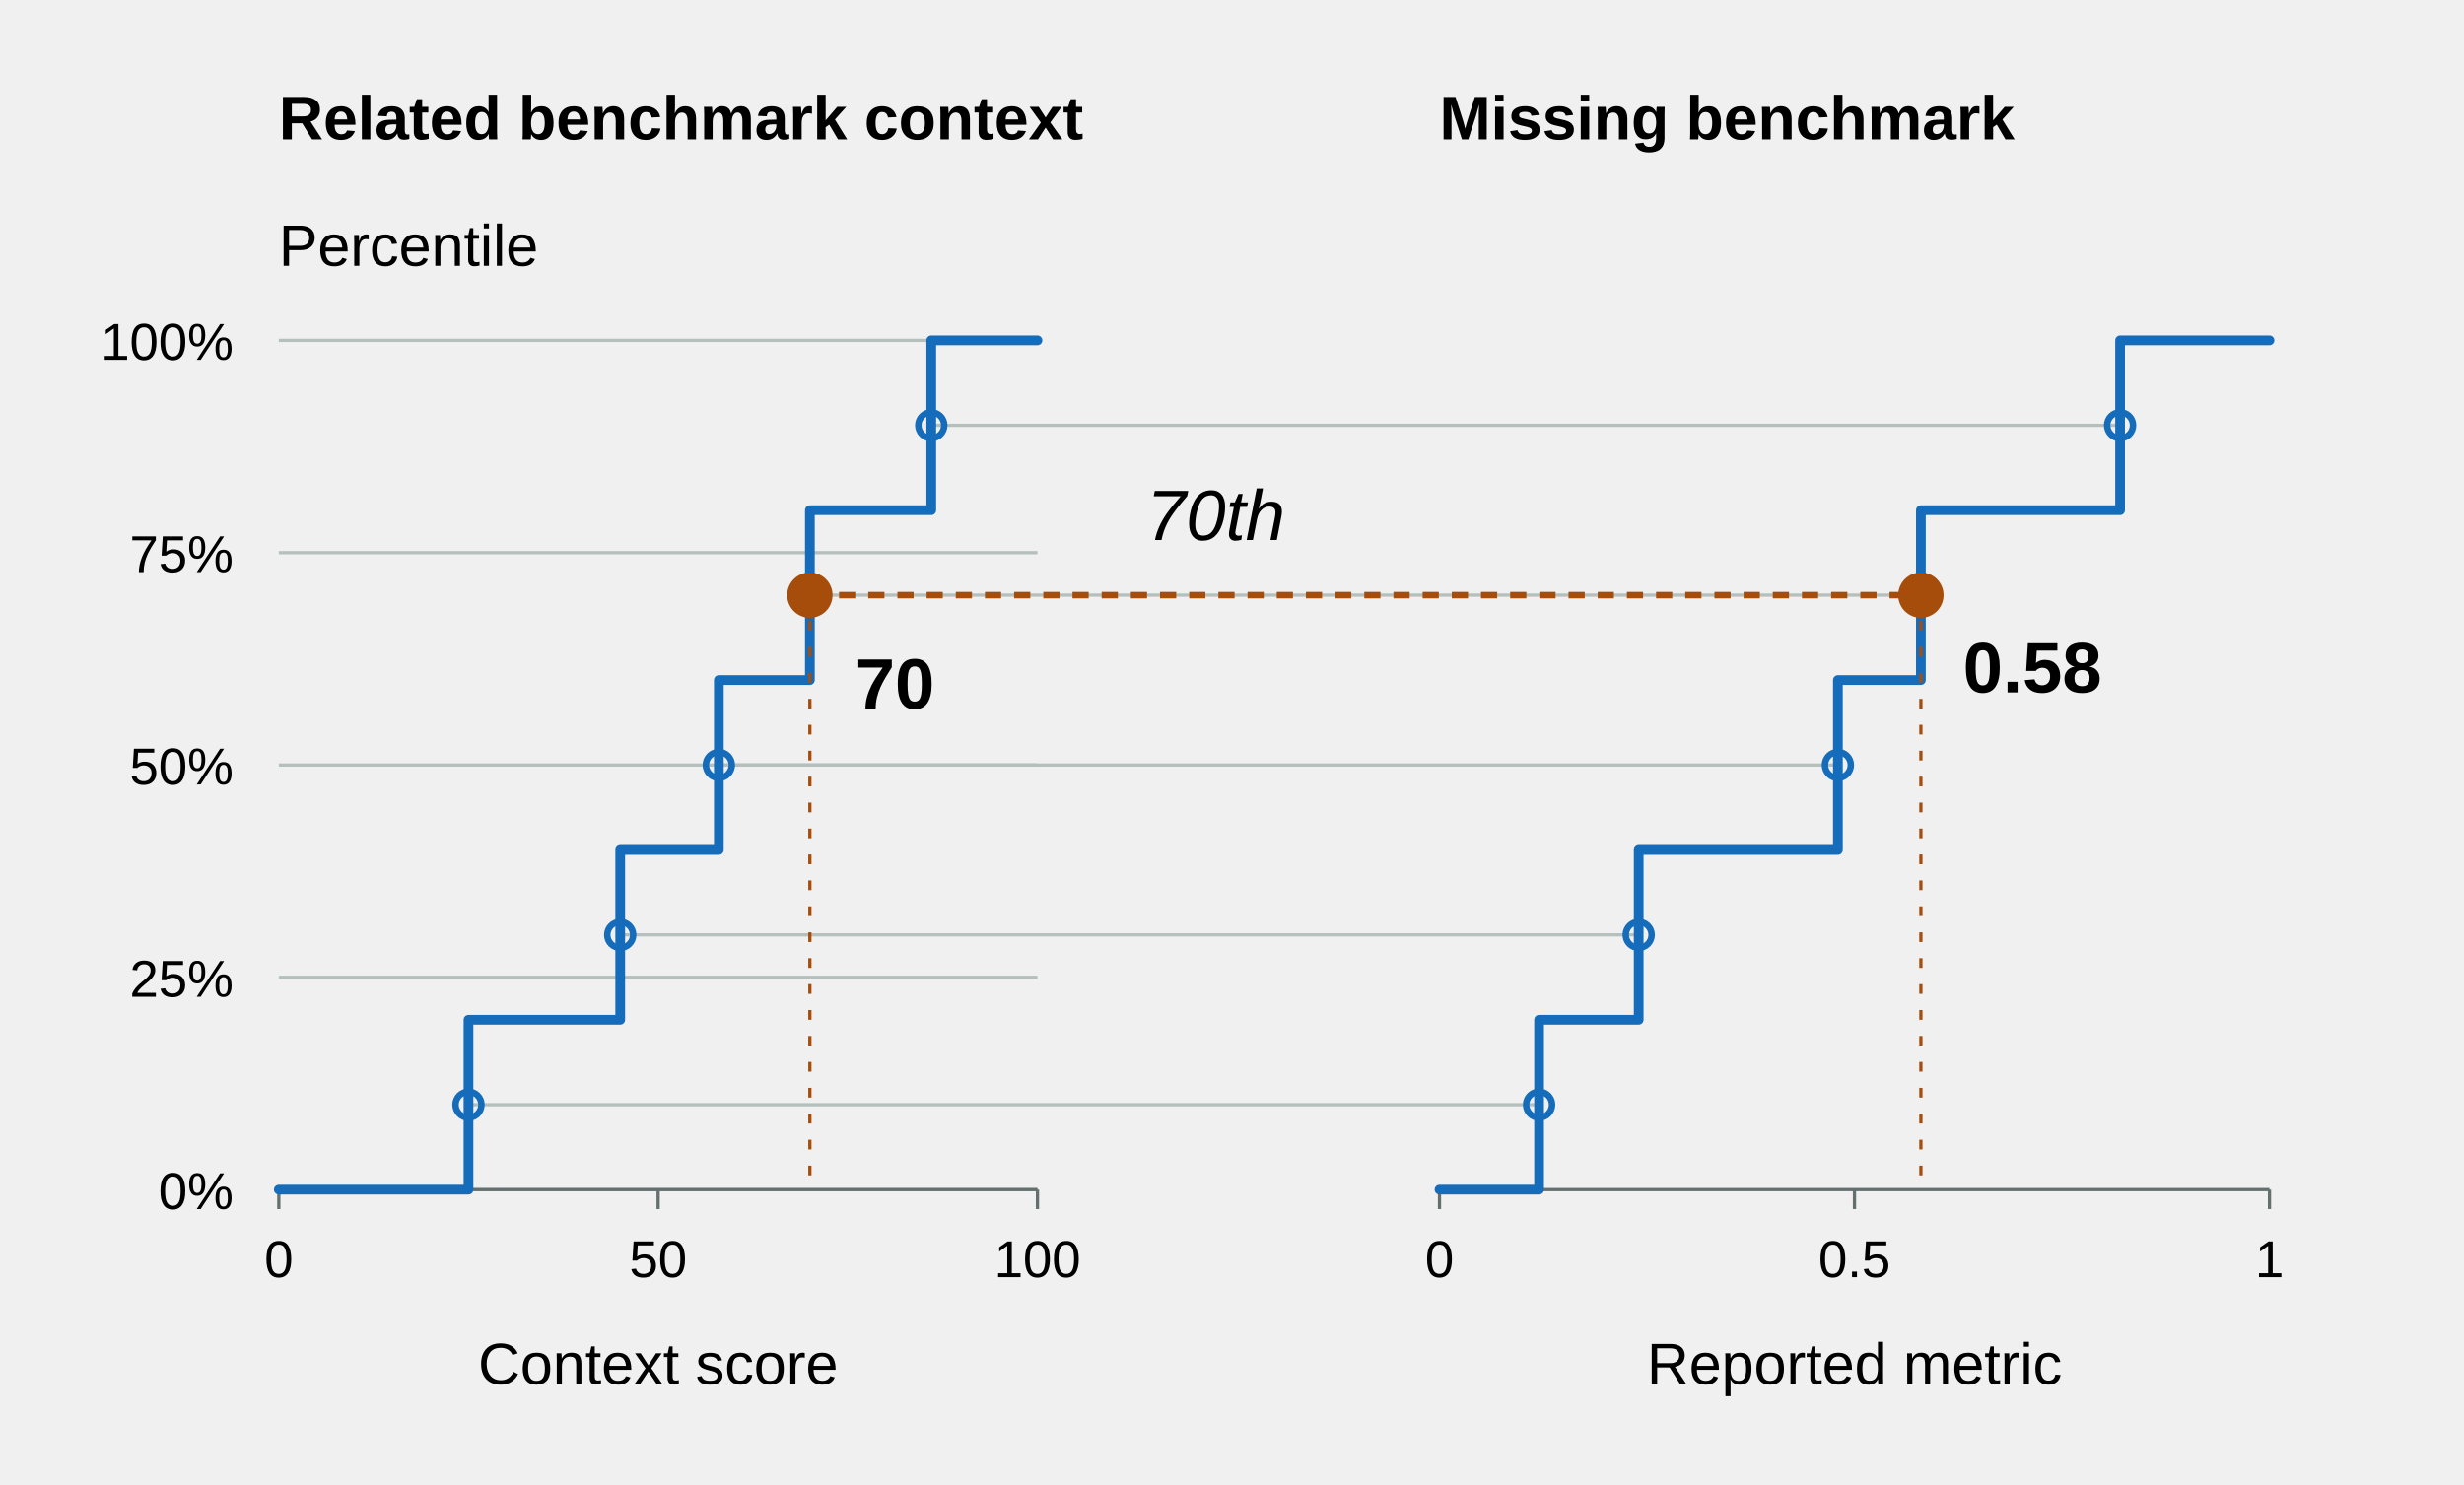
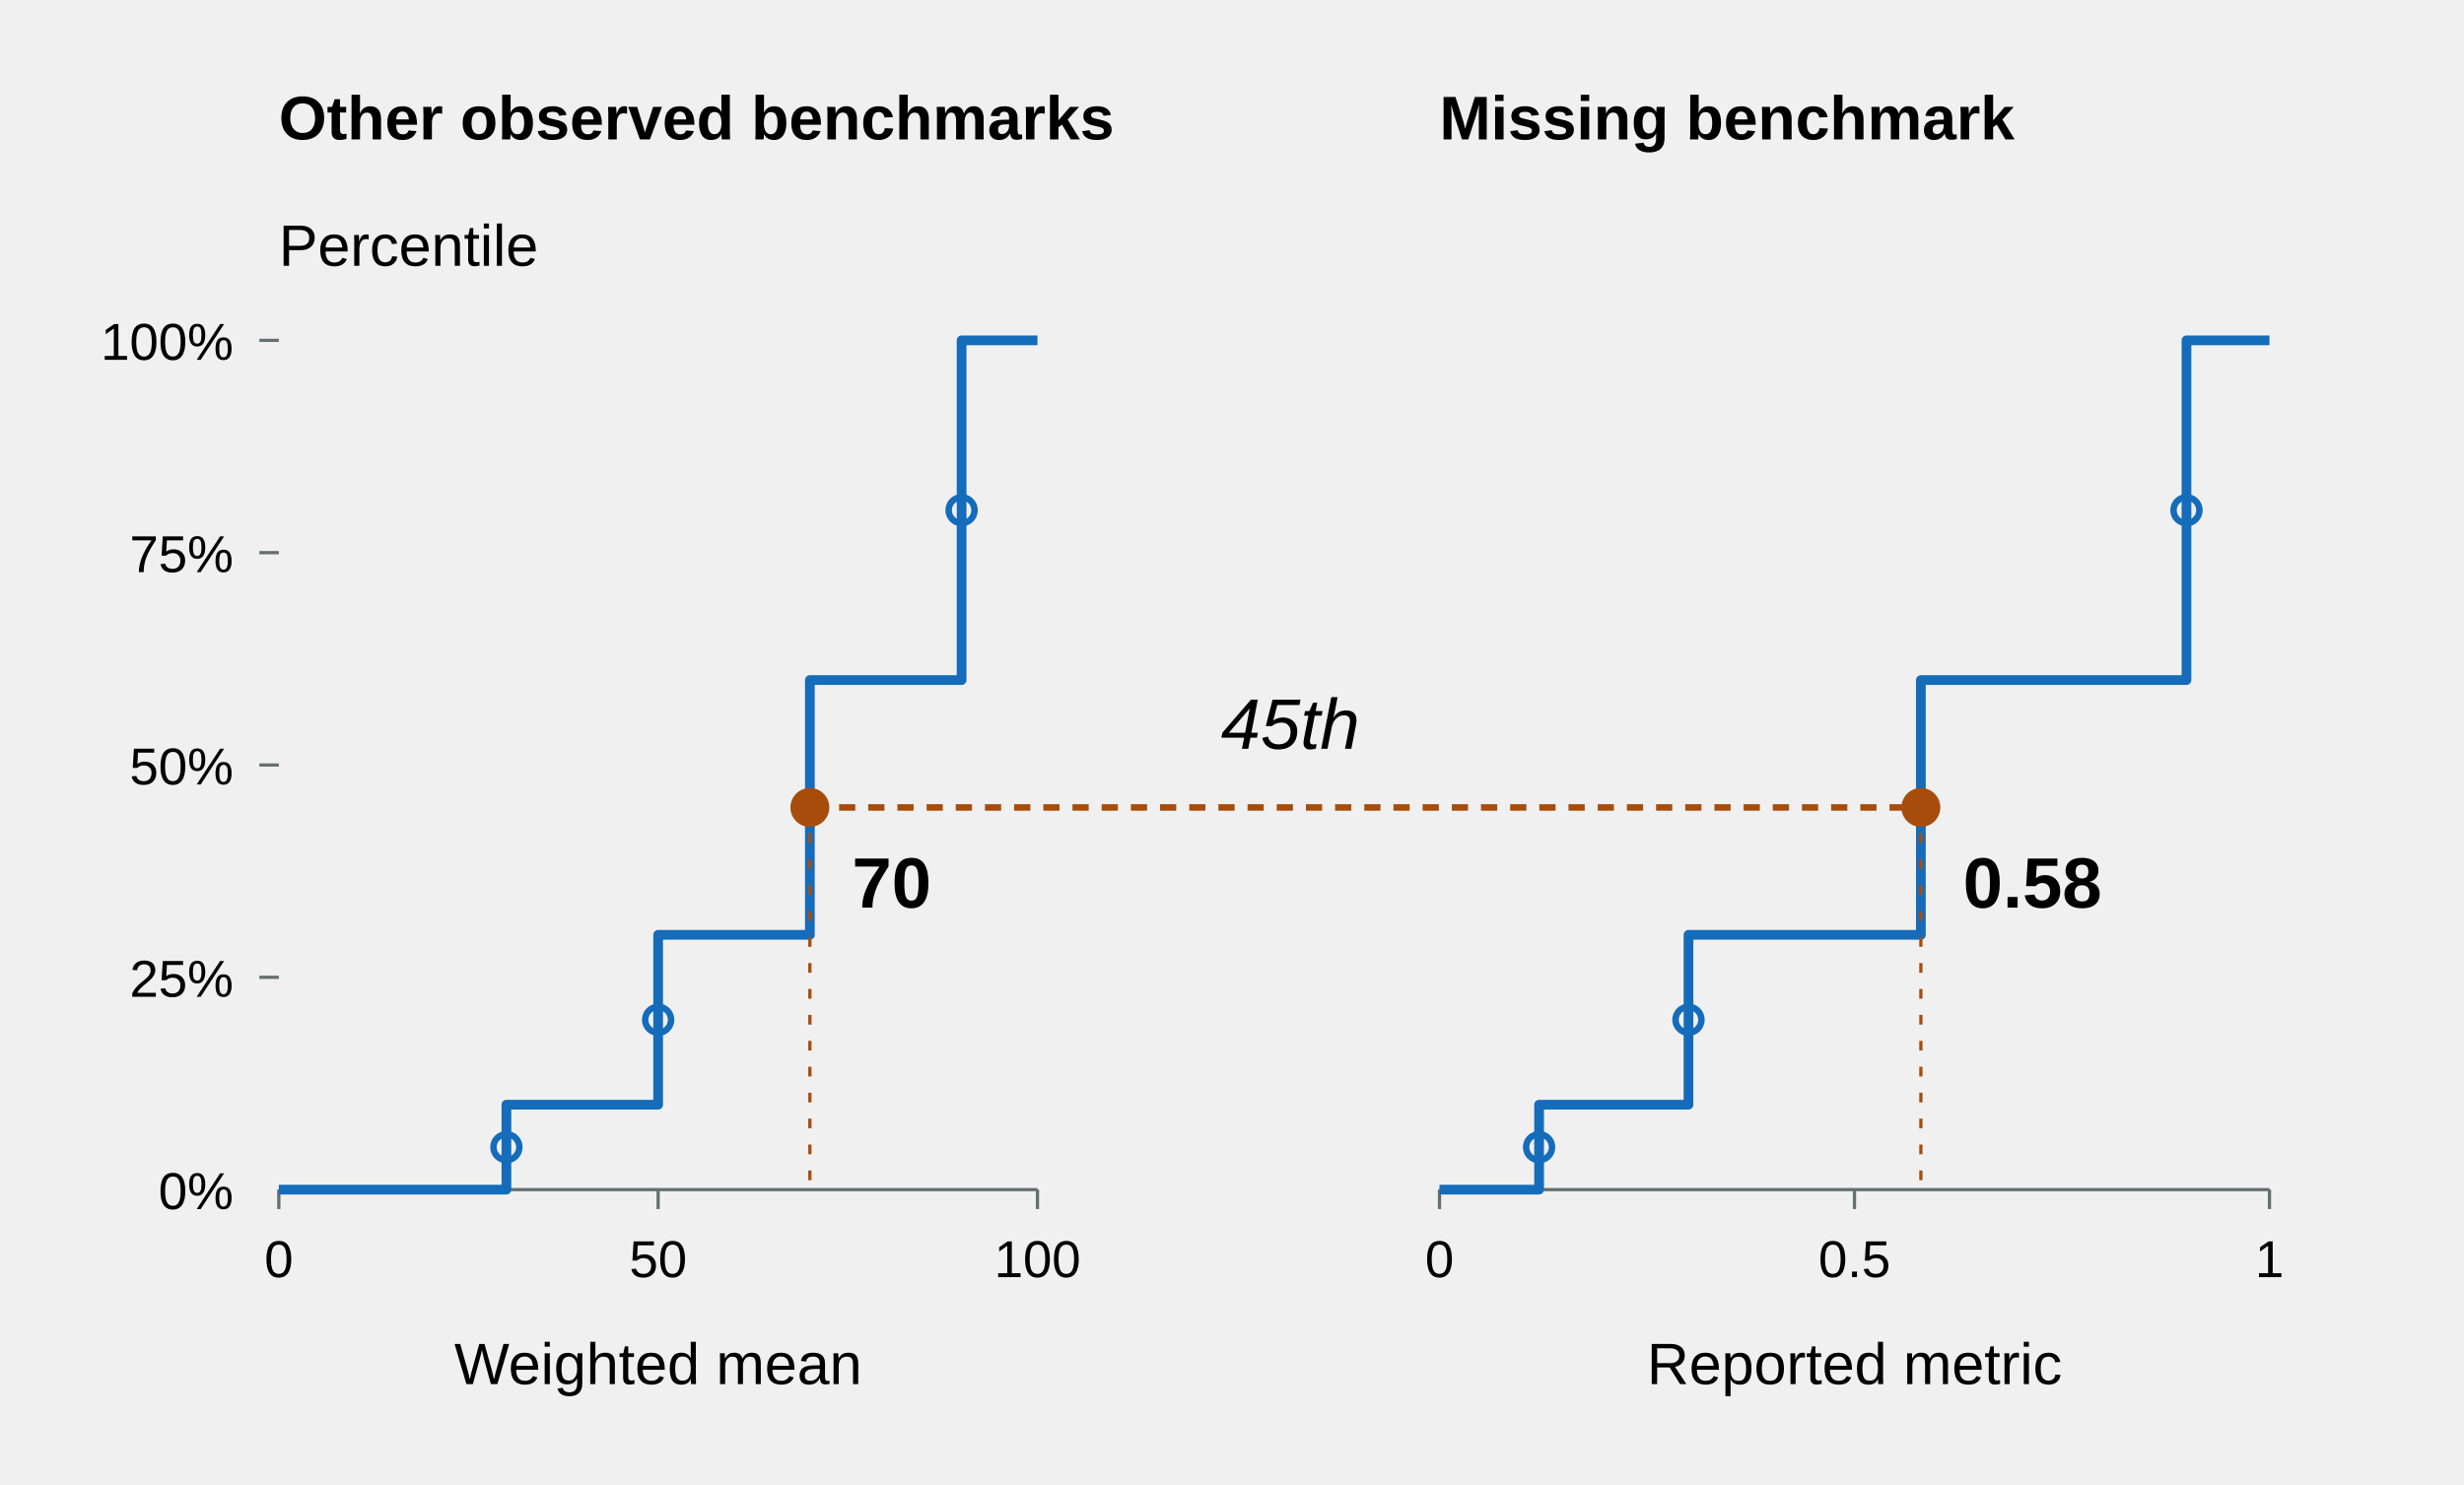
<svg xmlns="http://www.w3.org/2000/svg" viewBox="0 0 760 458" role="img" aria-labelledby="title desc">
  <style>
text { font-family:"Avenir Next","Segoe UI",Arial,sans-serif; }
@media (prefers-color-scheme:dark) {
text { fill:#ffffff; }
[fill="#63706e"] { fill:#a6b2ae; } [stroke="#63706e"] { stroke:#a6b2ae; }
[fill="#b5bfbc"] { fill:#3c4846; } [stroke="#b5bfbc"] { stroke:#3c4846; }
[fill="#146cba"] { fill:#85bfff; } [stroke="#146cba"] { stroke:#85bfff; }
[fill="#a64d0c"] { fill:#ffbc7d; } [stroke="#a64d0c"] { stroke:#ffbc7d; }
}
</style>
-   <text x="86" y="43" font-size="19" fill="#000000" text-anchor="start" font-weight="600">Related benchmark context</text>
+   <text x="86" y="43" font-size="19" fill="#000000" text-anchor="start" font-weight="600">Other observed benchmarks</text>
  <text x="444" y="43" font-size="19" fill="#000000" text-anchor="start" font-weight="600">Missing benchmark</text>
-   <line x1="86" y1="367" x2="320" y2="367" stroke="#b5bfbc" stroke-width="1" />
+   <line x1="80" y1="301.5" x2="86" y2="301.5" stroke="#63706e" stroke-width="1" />
+   <line x1="80" y1="236" x2="86" y2="236" stroke="#63706e" stroke-width="1" />
+   <line x1="80" y1="170.5" x2="86" y2="170.5" stroke="#63706e" stroke-width="1" />
+   <line x1="80" y1="105" x2="86" y2="105" stroke="#63706e" stroke-width="1" />
  <text x="72" y="373" font-size="16" fill="#000000" text-anchor="end" font-weight="400">0%</text>
-   <line x1="86" y1="301.5" x2="320" y2="301.5" stroke="#b5bfbc" stroke-width="1" />
  <text x="72" y="307.5" font-size="16" fill="#000000" text-anchor="end" font-weight="400">25%</text>
-   <line x1="86" y1="236" x2="320" y2="236" stroke="#b5bfbc" stroke-width="1" />
  <text x="72" y="242" font-size="16" fill="#000000" text-anchor="end" font-weight="400">50%</text>
-   <line x1="86" y1="170.5" x2="320" y2="170.5" stroke="#b5bfbc" stroke-width="1" />
  <text x="72" y="176.5" font-size="16" fill="#000000" text-anchor="end" font-weight="400">75%</text>
-   <line x1="86" y1="105" x2="320" y2="105" stroke="#b5bfbc" stroke-width="1" />
  <text x="72" y="111" font-size="16" fill="#000000" text-anchor="end" font-weight="400">100%</text>
  <line x1="86" y1="367" x2="86" y2="373" stroke="#63706e" stroke-width="1" />
  <text x="86" y="394" font-size="16" fill="#000000" text-anchor="middle" font-weight="400">0</text>
  <line x1="203" y1="367" x2="203" y2="373" stroke="#63706e" stroke-width="1" />
  <text x="203" y="394" font-size="16" fill="#000000" text-anchor="middle" font-weight="400">50</text>
  <line x1="320" y1="367" x2="320" y2="373" stroke="#63706e" stroke-width="1" />
  <text x="320" y="394" font-size="16" fill="#000000" text-anchor="middle" font-weight="400">100</text>
  <line x1="86" y1="367" x2="320" y2="367" stroke="#63706e" stroke-width="1" />
  <text x="86" y="82" font-size="18" fill="#000000" text-anchor="start" font-weight="400">Percentile</text>
  <line x1="444" y1="367" x2="444" y2="373" stroke="#63706e" stroke-width="1" />
  <text x="444" y="394" font-size="16" fill="#000000" text-anchor="middle" font-weight="400">0</text>
  <line x1="572" y1="367" x2="572" y2="373" stroke="#63706e" stroke-width="1" />
  <text x="572" y="394" font-size="16" fill="#000000" text-anchor="middle" font-weight="400">0.5</text>
  <line x1="700" y1="367" x2="700" y2="373" stroke="#63706e" stroke-width="1" />
  <text x="700" y="394" font-size="16" fill="#000000" text-anchor="middle" font-weight="400">1</text>
  <line x1="444" y1="367" x2="700" y2="367" stroke="#63706e" stroke-width="1" />
-   <line x1="144.5" y1="340.8" x2="474.72" y2="340.8" stroke="#b5bfbc" stroke-width="1" />
-   <circle cx="144.5" cy="340.8" r="4" fill="none" stroke="#146cba" stroke-width="2" opacity="1" />
-   <circle cx="474.72" cy="340.8" r="4" fill="none" stroke="#146cba" stroke-width="2" opacity="1" />
-   <line x1="191.3" y1="288.4" x2="505.44" y2="288.4" stroke="#b5bfbc" stroke-width="1" />
-   <circle cx="191.3" cy="288.4" r="4" fill="none" stroke="#146cba" stroke-width="2" opacity="1" />
-   <circle cx="505.44" cy="288.4" r="4" fill="none" stroke="#146cba" stroke-width="2" opacity="1" />
-   <line x1="221.72" y1="236" x2="566.88" y2="236" stroke="#b5bfbc" stroke-width="1" />
-   <circle cx="221.72" cy="236" r="4" fill="none" stroke="#146cba" stroke-width="2" opacity="1" />
-   <circle cx="566.88" cy="236" r="4" fill="none" stroke="#146cba" stroke-width="2" opacity="1" />
-   <line x1="249.8" y1="183.6" x2="592.48" y2="183.6" stroke="#b5bfbc" stroke-width="1" />
-   <circle cx="249.8" cy="183.6" r="4" fill="none" stroke="#146cba" stroke-width="2" opacity="1" />
-   <circle cx="592.48" cy="183.6" r="4" fill="none" stroke="#146cba" stroke-width="2" opacity="1" />
-   <line x1="287.24" y1="131.2" x2="653.92" y2="131.2" stroke="#b5bfbc" stroke-width="1" />
-   <circle cx="287.24" cy="131.2" r="4" fill="none" stroke="#146cba" stroke-width="2" opacity="1" />
-   <circle cx="653.92" cy="131.2" r="4" fill="none" stroke="#146cba" stroke-width="2" opacity="1" />
-   <path d="M86 367 H144.5 V314.6 H191.3 V262.2 H221.72 V209.8 H249.8 V157.4 H287.24 V105 H320" fill="none" stroke="#146cba" stroke-width="3" stroke-linejoin="round" stroke-linecap="round" opacity="1" />
-   <path d="M444 367 H474.72 V314.6 H505.44 V262.2 H566.88 V209.8 H592.48 V157.4 H653.92 V105 H700" fill="none" stroke="#146cba" stroke-width="3" stroke-linejoin="round" stroke-linecap="round" opacity="1" />
-   <line x1="249.8" y1="183.6" x2="592.48" y2="183.6" stroke="#a64d0c" stroke-width="2" stroke-dasharray="5 4" />
-   <circle cx="249.8" cy="183.6" r="6" fill="#a64d0c" stroke="#a64d0c" stroke-width="2" opacity="1" />
-   <circle cx="592.48" cy="183.6" r="6" fill="#a64d0c" stroke="#a64d0c" stroke-width="2" opacity="1" />
-   <text x="375" y="166.6" font-size="22" fill="#000000" text-anchor="middle" font-weight="400" font-family="Georgia, serif" font-style="italic">70th</text>
-   <line x1="249.8" y1="183.6" x2="249.8" y2="367" stroke="#a64d0c" stroke-width="1" stroke-dasharray="3 5" />
-   <line x1="592.48" y1="183.6" x2="592.48" y2="367" stroke="#a64d0c" stroke-width="1" stroke-dasharray="3 5" />
-   <text x="263.8" y="218.6" font-size="22" fill="#000000" text-anchor="start" font-weight="600">70</text>
-   <text x="605.48" y="213.6" font-size="22" fill="#000000" text-anchor="start" font-weight="600">0.58</text>
-   <text x="203" y="427" font-size="18" fill="#000000" text-anchor="middle" font-weight="400">Context score</text>
+   <circle cx="156.2" cy="353.9" r="4" fill="none" stroke="#146cba" stroke-width="2" />
+   <circle cx="203" cy="314.6" r="4" fill="none" stroke="#146cba" stroke-width="2" />
+   <circle cx="249.8" cy="249.1" r="4" fill="none" stroke="#146cba" stroke-width="2" />
+   <circle cx="296.6" cy="157.4" r="4" fill="none" stroke="#146cba" stroke-width="2" />
+   <circle cx="474.72" cy="353.9" r="4" fill="none" stroke="#146cba" stroke-width="2" />
+   <circle cx="520.8" cy="314.6" r="4" fill="none" stroke="#146cba" stroke-width="2" />
+   <circle cx="592.48" cy="249.1" r="4" fill="none" stroke="#146cba" stroke-width="2" />
+   <circle cx="674.4" cy="157.4" r="4" fill="none" stroke="#146cba" stroke-width="2" />
+   <path d="M86 367 H156.2 V340.8 H203 V288.4 H249.8 V209.8 H296.6 V105 H320" fill="none" stroke="#146cba" stroke-width="3" stroke-linejoin="round" />
+   <path d="M444 367 H474.72 V340.8 H520.8 V288.4 H592.48 V209.8 H674.4 V105 H700" fill="none" stroke="#146cba" stroke-width="3" stroke-linejoin="round" />
+   <line x1="249.8" y1="249.1" x2="592.48" y2="249.1" stroke="#a64d0c" stroke-width="2" stroke-dasharray="5 4" />
+   <text x="398" y="231" font-size="22" text-anchor="middle" font-style="italic">45th</text>
+   <circle cx="249.8" cy="249.1" r="6" fill="#a64d0c" />
+   <line x1="249.8" y1="249.1" x2="249.8" y2="367" stroke="#a64d0c" stroke-width="1" stroke-dasharray="3 5" />
+   <text x="262.8" y="280" font-size="22" font-weight="600">70</text>
+   <circle cx="592.48" cy="249.1" r="6" fill="#a64d0c" />
+   <line x1="592.48" y1="249.1" x2="592.48" y2="367" stroke="#a64d0c" stroke-width="1" stroke-dasharray="3 5" />
+   <text x="605.48" y="280" font-size="22" font-weight="600">0.58</text>
+   <text x="203" y="427" font-size="18" fill="#000000" text-anchor="middle" font-weight="400">Weighted mean</text>
  <text x="572" y="427" font-size="18" fill="#000000" text-anchor="middle" font-weight="400">Reported metric</text>
</svg>
